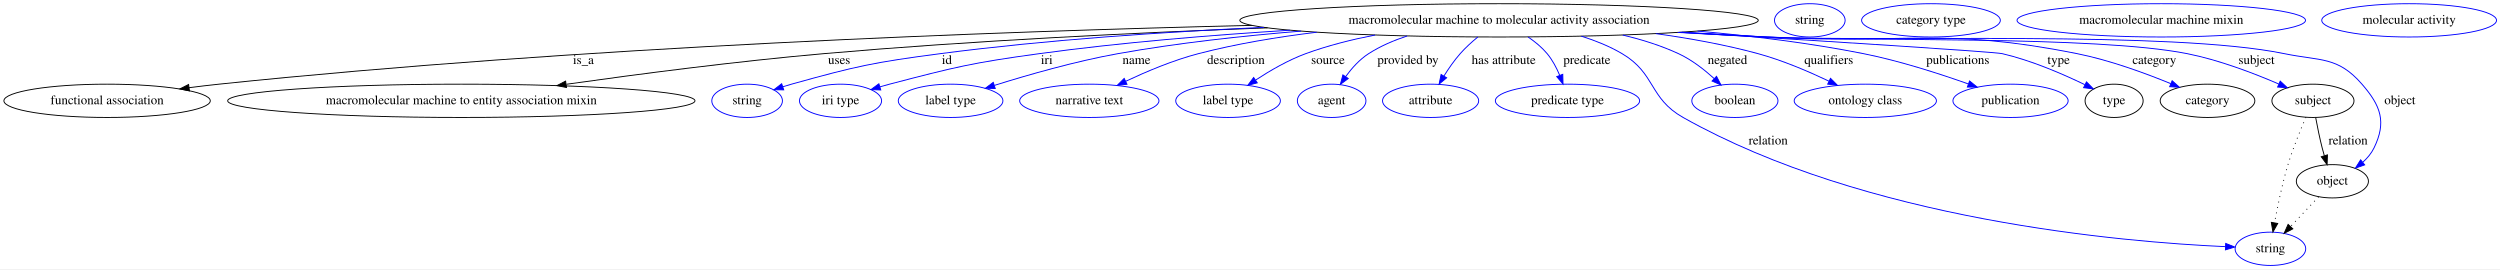
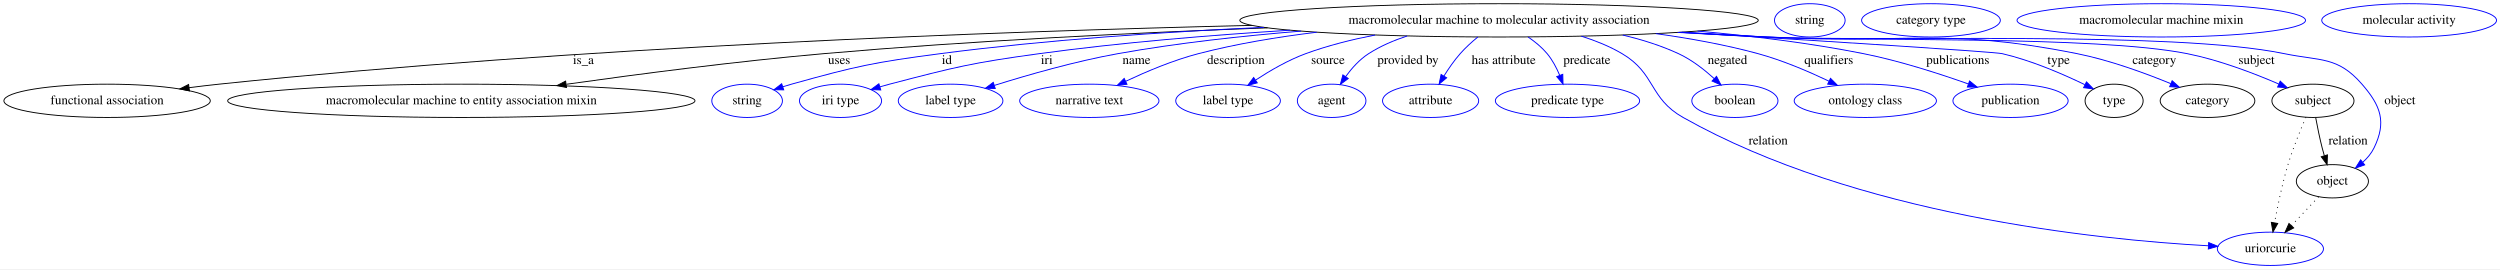
<svg xmlns="http://www.w3.org/2000/svg" width="2703pt" height="291pt" viewBox="0.00 0.00 2703.03 291.00">
  <g id="graph0" class="graph" transform="scale(1 1) rotate(0) translate(4 287)">
    <polygon fill="white" stroke="transparent" points="-4,4 -4,-287 2699.03,-287 2699.03,4 -4,4" />
    <g id="node1" class="node">
      <ellipse fill="none" stroke="black" cx="1616.79" cy="-265" rx="280.25" ry="18" />
      <text text-anchor="middle" x="1616.79" y="-261.3" font-family="Times,serif" font-size="14.00">macromolecular machine to molecular activity association</text>
    </g>
    <g id="node2" class="node">
      <ellipse fill="none" stroke="black" cx="111.79" cy="-178" rx="111.58" ry="18" />
      <text text-anchor="middle" x="111.79" y="-174.3" font-family="Times,serif" font-size="14.00">functional association</text>
    </g>
    <g id="edge1" class="edge">
      <path fill="none" stroke="black" d="M1349.51,-259.56C1070.28,-252.88 619.81,-236.38 232.79,-196 222.29,-194.9 211.3,-193.59 200.41,-192.19" />
      <polygon fill="black" stroke="black" points="200.82,-188.71 190.45,-190.88 199.91,-195.65 200.82,-188.71" />
      <text text-anchor="middle" x="626.79" y="-217.8" font-family="Times,serif" font-size="14.00">is_a</text>
    </g>
    <g id="node3" class="node">
      <ellipse fill="none" stroke="black" cx="494.79" cy="-178" rx="252.66" ry="18" />
      <text text-anchor="middle" x="494.79" y="-174.3" font-family="Times,serif" font-size="14.00">macromolecular machine to entity association mixin</text>
    </g>
    <g id="edge2" class="edge">
      <path fill="none" stroke="black" d="M1366.44,-256.88C1225.38,-251.65 1046.05,-242.95 886.79,-229 792.77,-220.76 686.59,-206.94 608.48,-195.91" />
      <polygon fill="black" stroke="black" points="608.52,-192.38 598.13,-194.44 607.54,-199.31 608.52,-192.38" />
      <text text-anchor="middle" x="903.29" y="-217.8" font-family="Times,serif" font-size="14.00">uses</text>
    </g>
    <g id="node4" class="node">
      <ellipse fill="none" stroke="blue" cx="803.79" cy="-178" rx="38.19" ry="18" />
      <text text-anchor="middle" x="803.79" y="-174.3" font-family="Times,serif" font-size="14.00">string</text>
    </g>
    <g id="edge3" class="edge">
      <path fill="none" stroke="blue" d="M1362.56,-257.42C1254.4,-252.51 1127.1,-243.95 1012.79,-229 940.36,-219.53 922.16,-215.57 851.79,-196 848.68,-195.14 845.48,-194.17 842.28,-193.15" />
      <polygon fill="blue" stroke="blue" points="843.37,-189.83 832.78,-189.99 841.16,-196.47 843.37,-189.83" />
      <text text-anchor="middle" x="1019.79" y="-217.8" font-family="Times,serif" font-size="14.00">id</text>
    </g>
    <g id="node5" class="node">
      <ellipse fill="none" stroke="blue" cx="904.79" cy="-178" rx="44.39" ry="18" />
      <text text-anchor="middle" x="904.79" y="-174.3" font-family="Times,serif" font-size="14.00">iri type</text>
    </g>
    <g id="edge4" class="edge">
      <path fill="none" stroke="blue" d="M1390.7,-254.33C1305.52,-249.05 1207.96,-241.03 1119.79,-229 1046.99,-219.06 1028.88,-214.58 957.79,-196 954.42,-195.12 950.94,-194.15 947.46,-193.13" />
      <polygon fill="blue" stroke="blue" points="948.29,-189.72 937.7,-190.17 946.26,-196.42 948.29,-189.72" />
      <text text-anchor="middle" x="1127.79" y="-217.8" font-family="Times,serif" font-size="14.00">iri</text>
    </g>
    <g id="node6" class="node">
      <ellipse fill="none" stroke="blue" cx="1023.79" cy="-178" rx="56.59" ry="18" />
      <text text-anchor="middle" x="1023.79" y="-174.3" font-family="Times,serif" font-size="14.00">label type</text>
    </g>
    <g id="edge5" class="edge">
      <path fill="none" stroke="blue" d="M1402.77,-253.36C1338.77,-248.15 1268.65,-240.43 1204.79,-229 1158.74,-220.76 1107.44,-206.04 1071.25,-194.7" />
      <polygon fill="blue" stroke="blue" points="1072.05,-191.29 1061.46,-191.6 1069.93,-197.96 1072.05,-191.29" />
      <text text-anchor="middle" x="1224.79" y="-217.8" font-family="Times,serif" font-size="14.00">name</text>
    </g>
    <g id="node7" class="node">
      <ellipse fill="none" stroke="blue" cx="1173.79" cy="-178" rx="75.29" ry="18" />
      <text text-anchor="middle" x="1173.79" y="-174.3" font-family="Times,serif" font-size="14.00">narrative text</text>
    </g>
    <g id="edge6" class="edge">
      <path fill="none" stroke="blue" d="M1419.62,-252.14C1377.04,-246.98 1332.57,-239.59 1291.79,-229 1264.66,-221.95 1235.65,-209.73 1213.18,-199.14" />
      <polygon fill="blue" stroke="blue" points="1214.51,-195.89 1203.98,-194.71 1211.48,-202.2 1214.51,-195.89" />
      <text text-anchor="middle" x="1332.29" y="-217.8" font-family="Times,serif" font-size="14.00">description</text>
    </g>
    <g id="node8" class="node">
      <ellipse fill="none" stroke="blue" cx="1323.79" cy="-178" rx="56.59" ry="18" />
      <text text-anchor="middle" x="1323.79" y="-174.3" font-family="Times,serif" font-size="14.00">label type</text>
    </g>
    <g id="edge7" class="edge">
      <path fill="none" stroke="blue" d="M1482.75,-249.14C1457.41,-244.21 1431.45,-237.67 1407.79,-229 1388.74,-222.02 1369.17,-210.65 1353.71,-200.52" />
      <polygon fill="blue" stroke="blue" points="1355.37,-197.42 1345.12,-194.74 1351.46,-203.23 1355.37,-197.42" />
      <text text-anchor="middle" x="1431.79" y="-217.8" font-family="Times,serif" font-size="14.00">source</text>
    </g>
    <g id="node9" class="node">
      <ellipse fill="none" stroke="blue" cx="1435.79" cy="-178" rx="37.09" ry="18" />
      <text text-anchor="middle" x="1435.79" y="-174.3" font-family="Times,serif" font-size="14.00">agent</text>
    </g>
    <g id="edge8" class="edge">
      <path fill="none" stroke="blue" d="M1517.44,-248.1C1502.81,-243.32 1488.43,-237.09 1475.79,-229 1466,-222.73 1457.53,-213.24 1450.94,-204.2" />
      <polygon fill="blue" stroke="blue" points="1453.74,-202.09 1445.22,-195.8 1447.96,-206.04 1453.74,-202.09" />
      <text text-anchor="middle" x="1518.29" y="-217.8" font-family="Times,serif" font-size="14.00">provided by</text>
    </g>
    <g id="node10" class="node">
      <ellipse fill="none" stroke="blue" cx="1542.79" cy="-178" rx="51.99" ry="18" />
      <text text-anchor="middle" x="1542.79" y="-174.3" font-family="Times,serif" font-size="14.00">attribute</text>
    </g>
    <g id="edge9" class="edge">
      <path fill="none" stroke="blue" d="M1593.84,-247.02C1587.31,-241.64 1580.44,-235.41 1574.79,-229 1568.35,-221.7 1562.31,-212.98 1557.24,-204.88" />
      <polygon fill="blue" stroke="blue" points="1560.13,-202.88 1551.98,-196.11 1554.13,-206.49 1560.13,-202.88" />
      <text text-anchor="middle" x="1621.79" y="-217.8" font-family="Times,serif" font-size="14.00">has attribute</text>
    </g>
    <g id="node11" class="node">
      <ellipse fill="none" stroke="blue" cx="1690.79" cy="-178" rx="77.99" ry="18" />
      <text text-anchor="middle" x="1690.79" y="-174.3" font-family="Times,serif" font-size="14.00">predicate type</text>
    </g>
    <g id="edge10" class="edge">
      <path fill="none" stroke="blue" d="M1648.27,-246.96C1655.67,-241.9 1663.07,-235.85 1668.79,-229 1674.5,-222.17 1678.98,-213.63 1682.36,-205.55" />
      <polygon fill="blue" stroke="blue" points="1685.69,-206.66 1685.96,-196.07 1679.14,-204.18 1685.69,-206.66" />
      <text text-anchor="middle" x="1711.79" y="-217.8" font-family="Times,serif" font-size="14.00">predicate</text>
    </g>
    <g id="node12" class="node">
-       <ellipse fill="none" stroke="blue" cx="2450.79" cy="-18" rx="38.19" ry="18" />
-       <text text-anchor="middle" x="2450.79" y="-14.3" font-family="Times,serif" font-size="14.00">string</text>
+       <ellipse fill="none" stroke="blue" cx="2450.79" cy="-18" rx="57.39" ry="18" />
+       <text text-anchor="middle" x="2450.79" y="-14.3" font-family="Times,serif" font-size="14.00">uriorcurie</text>
    </g>
    <g id="edge11" class="edge">
-       <path fill="none" stroke="blue" d="M1705.74,-247.89C1721.03,-243.11 1736.32,-236.94 1749.79,-229 1786.35,-207.46 1778.82,-180.83 1815.79,-160 2013.09,-48.85 2290.92,-25.31 2402.06,-20.33" />
-       <polygon fill="blue" stroke="blue" points="2402.44,-23.82 2412.29,-19.91 2402.15,-16.83 2402.44,-23.82" />
+       <path fill="none" stroke="blue" d="M1705.74,-247.89C1721.03,-243.11 1736.32,-236.94 1749.79,-229 1786.35,-207.46 1778.82,-180.83 1815.79,-160 2002.93,-54.57 2262.53,-27.97 2383.6,-21.26" />
+       <polygon fill="blue" stroke="blue" points="2384.03,-24.74 2393.83,-20.72 2383.66,-17.75 2384.03,-24.74" />
      <text text-anchor="middle" x="1907.79" y="-130.8" font-family="Times,serif" font-size="14.00">relation</text>
    </g>
    <g id="node13" class="node">
      <ellipse fill="none" stroke="blue" cx="1871.79" cy="-178" rx="46.59" ry="18" />
      <text text-anchor="middle" x="1871.79" y="-174.3" font-family="Times,serif" font-size="14.00">boolean</text>
    </g>
    <g id="edge12" class="edge">
      <path fill="none" stroke="blue" d="M1750.52,-249.13C1771.24,-244.21 1791.99,-237.68 1810.79,-229 1825,-222.44 1838.67,-211.78 1849.46,-201.98" />
      <polygon fill="blue" stroke="blue" points="1851.91,-204.48 1856.78,-195.07 1847.1,-199.39 1851.91,-204.48" />
      <text text-anchor="middle" x="1863.79" y="-217.8" font-family="Times,serif" font-size="14.00">negated</text>
    </g>
    <g id="node14" class="node">
      <ellipse fill="none" stroke="blue" cx="2012.79" cy="-178" rx="76.89" ry="18" />
      <text text-anchor="middle" x="2012.79" y="-174.3" font-family="Times,serif" font-size="14.00">ontology class</text>
    </g>
    <g id="edge13" class="edge">
      <path fill="none" stroke="blue" d="M1786.35,-250.62C1823.14,-245.55 1861.57,-238.58 1896.79,-229 1923.27,-221.8 1951.57,-209.69 1973.6,-199.19" />
      <polygon fill="blue" stroke="blue" points="1975.16,-202.33 1982.63,-194.81 1972.1,-196.03 1975.16,-202.33" />
      <text text-anchor="middle" x="1973.29" y="-217.8" font-family="Times,serif" font-size="14.00">qualifiers</text>
    </g>
    <g id="node15" class="node">
      <ellipse fill="none" stroke="blue" cx="2169.79" cy="-178" rx="62.29" ry="18" />
      <text text-anchor="middle" x="2169.79" y="-174.3" font-family="Times,serif" font-size="14.00">publication</text>
    </g>
    <g id="edge14" class="edge">
      <path fill="none" stroke="blue" d="M1831.42,-253.39C1889.95,-248.21 1953.12,-240.49 2010.79,-229 2049.71,-221.25 2092.57,-207.45 2123.97,-196.31" />
      <polygon fill="blue" stroke="blue" points="2125.52,-199.47 2133.75,-192.8 2123.15,-192.88 2125.52,-199.47" />
      <text text-anchor="middle" x="2112.79" y="-217.8" font-family="Times,serif" font-size="14.00">publications</text>
    </g>
    <g id="node16" class="node">
      <ellipse fill="none" stroke="black" cx="2281.79" cy="-178" rx="31.4" ry="18" />
      <text text-anchor="middle" x="2281.79" y="-174.3" font-family="Times,serif" font-size="14.00">type</text>
    </g>
    <g id="edge15" class="edge">
      <path fill="none" stroke="blue" d="M1813.01,-252.11C1965.32,-242.77 2152.11,-231.01 2160.79,-229 2192.32,-221.69 2226.21,-207.05 2250.07,-195.49" />
      <polygon fill="blue" stroke="blue" points="2251.92,-198.48 2259.34,-190.91 2248.82,-192.2 2251.92,-198.48" />
      <text text-anchor="middle" x="2221.79" y="-217.8" font-family="Times,serif" font-size="14.00">type</text>
    </g>
    <g id="node18" class="node">
      <ellipse fill="none" stroke="black" cx="2382.79" cy="-178" rx="51.19" ry="18" />
      <text text-anchor="middle" x="2382.79" y="-174.3" font-family="Times,serif" font-size="14.00">category</text>
    </g>
    <g id="edge16" class="edge">
      <path fill="none" stroke="blue" d="M1814.61,-252.23C1845.14,-250.45 1876.31,-248.66 1905.79,-247 2055.1,-238.61 2095.14,-258.29 2241.79,-229 2276.99,-221.97 2315.28,-207.96 2343.06,-196.55" />
      <polygon fill="blue" stroke="blue" points="2344.55,-199.72 2352.43,-192.64 2341.85,-193.26 2344.55,-199.72" />
      <text text-anchor="middle" x="2325.29" y="-217.8" font-family="Times,serif" font-size="14.00">category</text>
    </g>
    <g id="node20" class="node">
      <ellipse fill="none" stroke="black" cx="2496.79" cy="-178" rx="44.39" ry="18" />
      <text text-anchor="middle" x="2496.79" y="-174.3" font-family="Times,serif" font-size="14.00">subject</text>
    </g>
    <g id="edge17" class="edge">
      <path fill="none" stroke="blue" d="M1811.47,-252.04C1843,-250.25 1875.29,-248.5 1905.79,-247 2006.86,-242.03 2261.54,-248.7 2360.79,-229 2395.4,-222.13 2432.92,-207.78 2459.76,-196.2" />
      <polygon fill="blue" stroke="blue" points="2461.39,-199.31 2469.14,-192.08 2458.58,-192.9 2461.39,-199.31" />
      <text text-anchor="middle" x="2435.79" y="-217.8" font-family="Times,serif" font-size="14.00">subject</text>
    </g>
    <g id="node22" class="node">
      <ellipse fill="none" stroke="black" cx="2517.79" cy="-91" rx="38.99" ry="18" />
      <text text-anchor="middle" x="2517.79" y="-87.3" font-family="Times,serif" font-size="14.00">object</text>
    </g>
    <g id="edge18" class="edge">
      <path fill="none" stroke="blue" d="M1809.91,-251.93C1841.92,-250.13 1874.79,-248.41 1905.79,-247 2030.17,-241.34 2343.84,-254.13 2465.79,-229 2505.08,-220.9 2523.45,-226.25 2549.79,-196 2570.28,-172.46 2576.5,-155.03 2562.79,-127 2559.94,-121.17 2555.59,-116.02 2550.7,-111.6" />
      <polygon fill="blue" stroke="blue" points="2552.72,-108.73 2542.71,-105.25 2548.36,-114.21 2552.72,-108.73" />
      <text text-anchor="middle" x="2590.79" y="-174.3" font-family="Times,serif" font-size="14.00">object</text>
    </g>
    <g id="node17" class="node">
      <ellipse fill="none" stroke="blue" cx="1952.79" cy="-265" rx="38.19" ry="18" />
      <text text-anchor="middle" x="1952.79" y="-261.3" font-family="Times,serif" font-size="14.00">string</text>
    </g>
    <g id="node19" class="node">
      <ellipse fill="none" stroke="blue" cx="2083.79" cy="-265" rx="74.99" ry="18" />
      <text text-anchor="middle" x="2083.79" y="-261.3" font-family="Times,serif" font-size="14.00">category type</text>
    </g>
    <g id="edge20" class="edge">
      <path fill="none" stroke="black" stroke-dasharray="1,5" d="M2489.21,-160.24C2483.29,-146.64 2475.18,-126.88 2469.79,-109 2463.53,-88.27 2458.57,-64.24 2455.29,-46.23" />
      <polygon fill="black" stroke="black" points="2458.7,-45.38 2453.51,-36.14 2451.8,-46.59 2458.7,-45.38" />
    </g>
    <g id="edge19" class="edge">
      <path fill="none" stroke="black" d="M2499.76,-159.77C2501.55,-150.09 2504.02,-137.8 2506.79,-127 2507.48,-124.32 2508.25,-121.53 2509.06,-118.76" />
      <polygon fill="black" stroke="black" points="2512.47,-119.57 2512.05,-108.98 2505.78,-117.52 2512.47,-119.57" />
      <text text-anchor="middle" x="2534.79" y="-130.8" font-family="Times,serif" font-size="14.00">relation</text>
    </g>
    <g id="node21" class="node">
      <ellipse fill="none" stroke="blue" cx="2332.79" cy="-265" rx="155.97" ry="18" />
      <text text-anchor="middle" x="2332.79" y="-261.3" font-family="Times,serif" font-size="14.00">macromolecular machine mixin</text>
    </g>
    <g id="edge21" class="edge">
-       <path fill="none" stroke="black" stroke-dasharray="1,5" d="M2502.92,-74.24C2493.99,-64.77 2482.46,-52.56 2472.52,-42.02" />
-       <polygon fill="black" stroke="black" points="2475.03,-39.58 2465.62,-34.71 2469.94,-44.39 2475.03,-39.58" />
+       <path fill="none" stroke="black" stroke-dasharray="1,5" d="M2502.92,-74.24C2494.32,-65.13 2483.31,-53.47 2473.63,-43.21" />
+       <polygon fill="black" stroke="black" points="2475.96,-40.57 2466.55,-35.7 2470.87,-45.38 2475.96,-40.57" />
    </g>
    <g id="node23" class="node">
      <ellipse fill="none" stroke="blue" cx="2600.79" cy="-265" rx="94.48" ry="18" />
      <text text-anchor="middle" x="2600.79" y="-261.3" font-family="Times,serif" font-size="14.00">molecular activity</text>
    </g>
  </g>
</svg>
